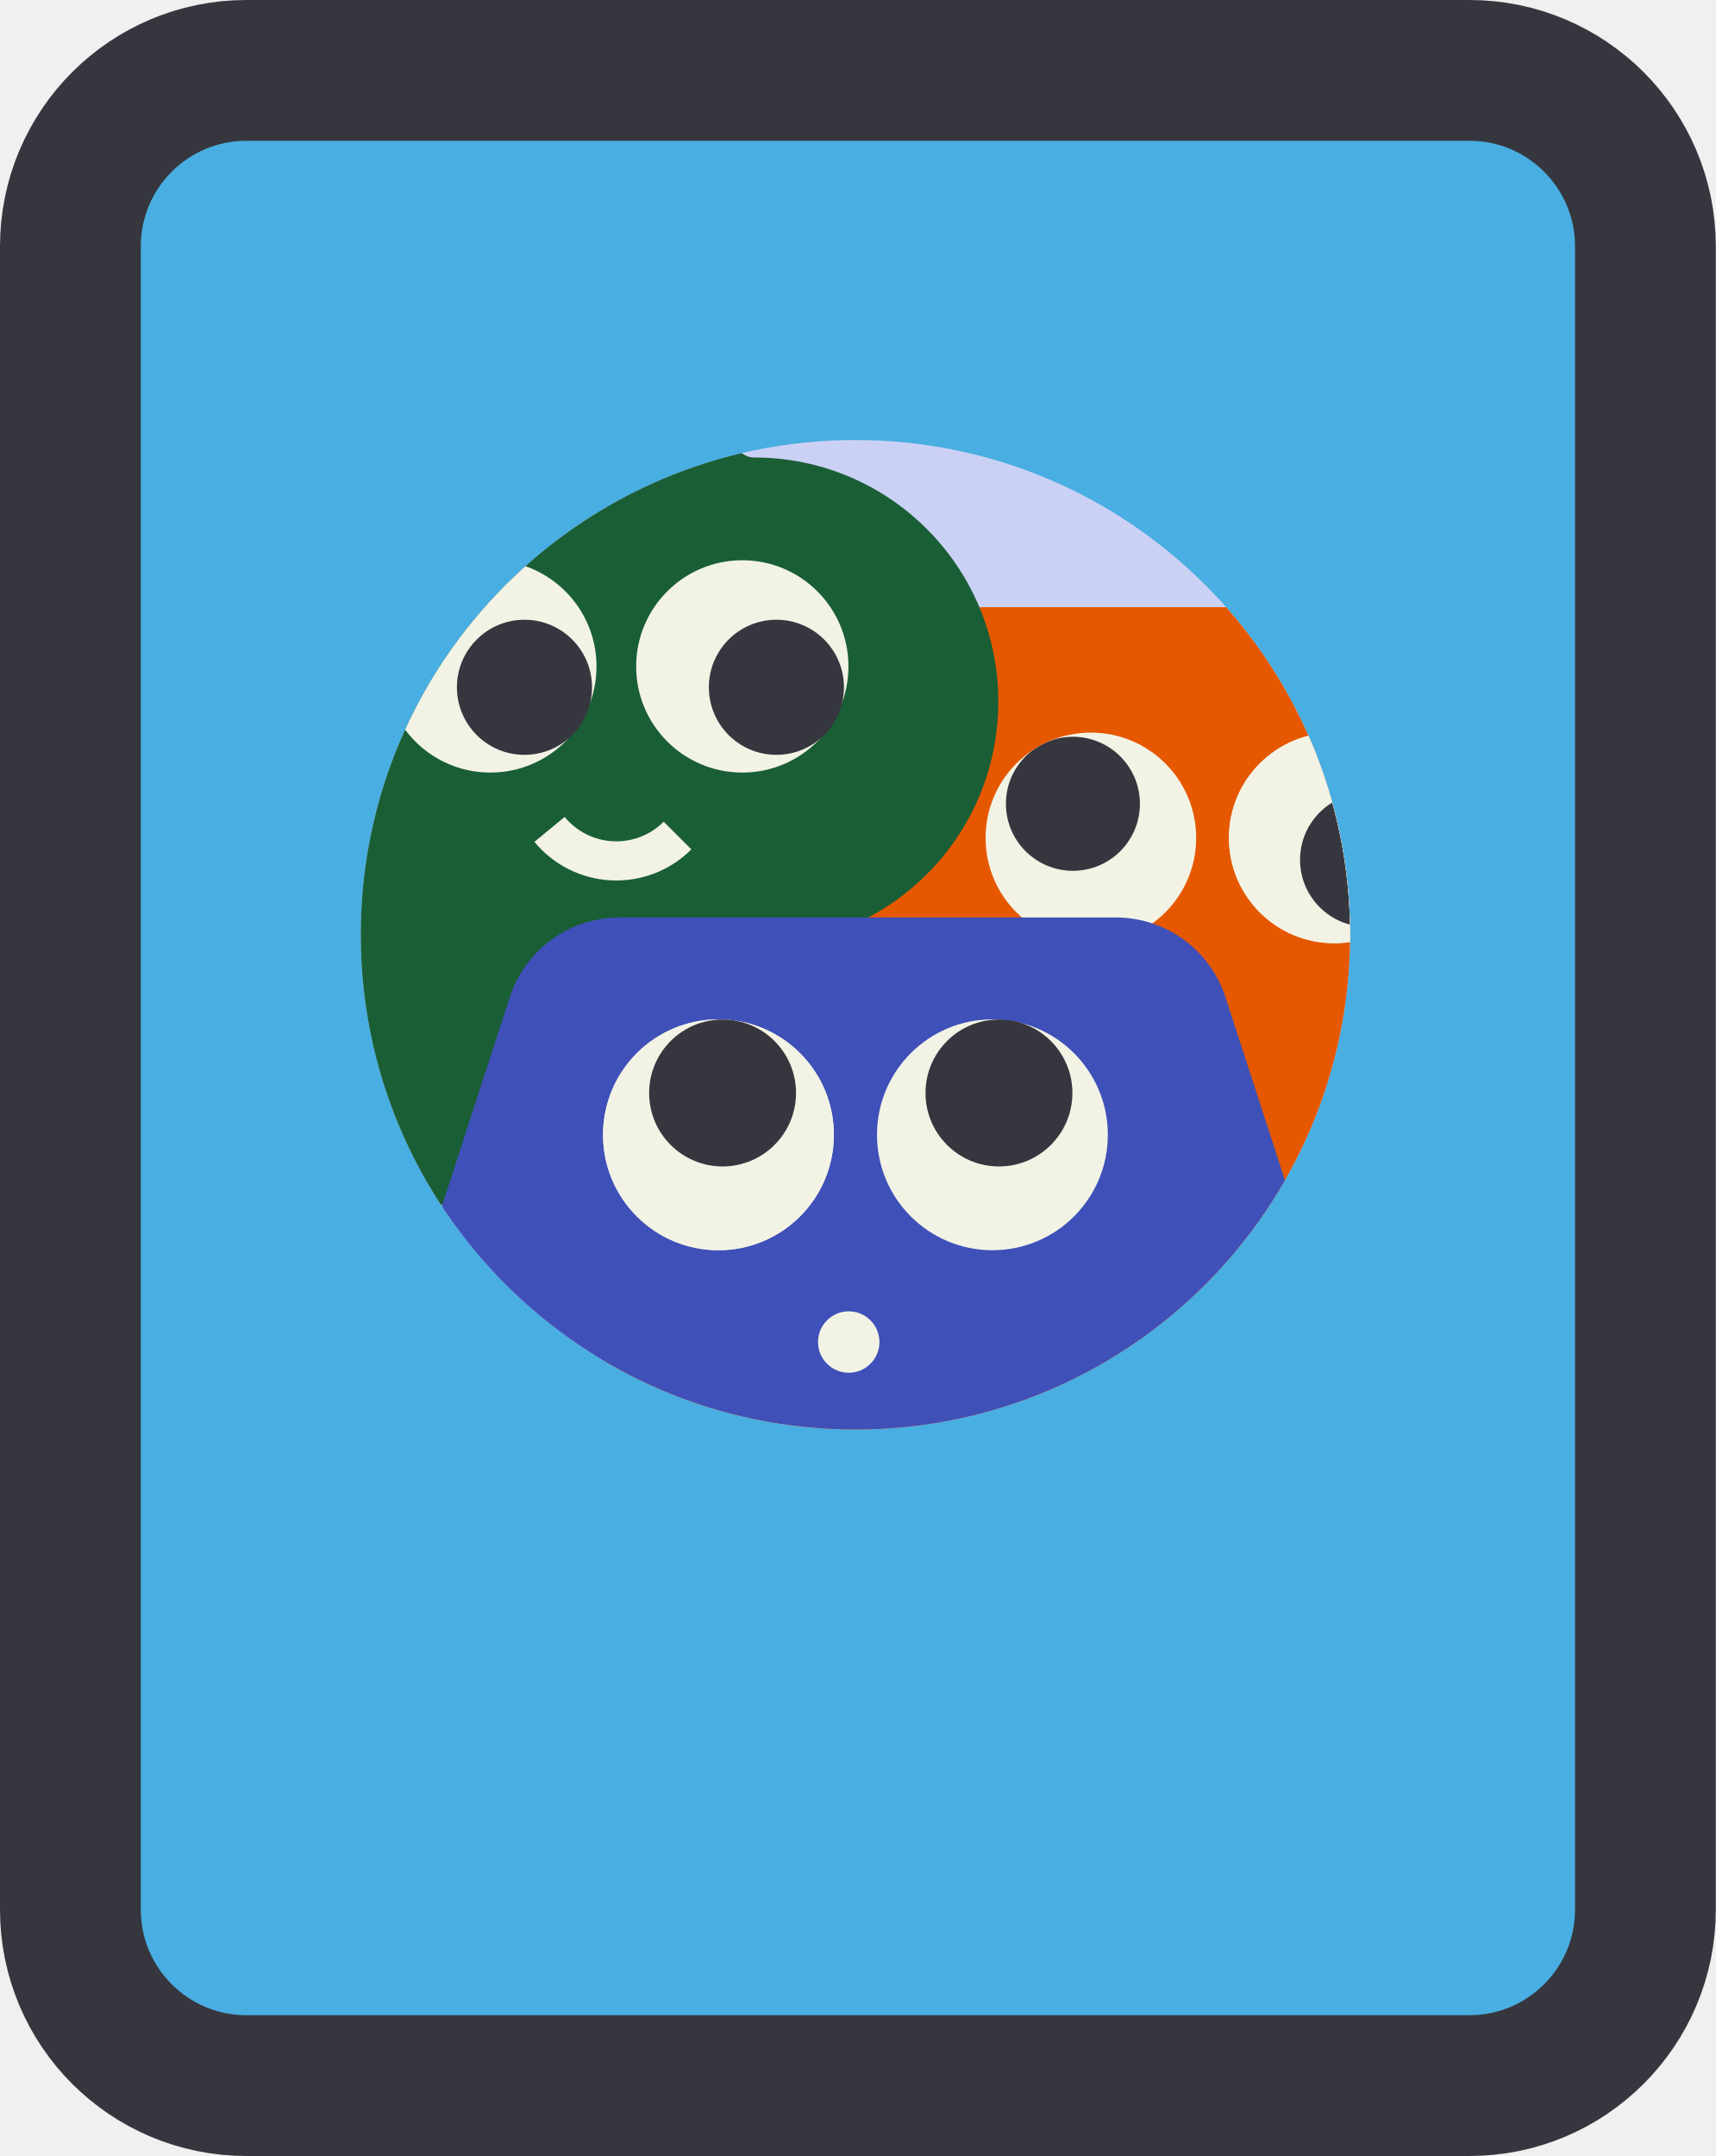
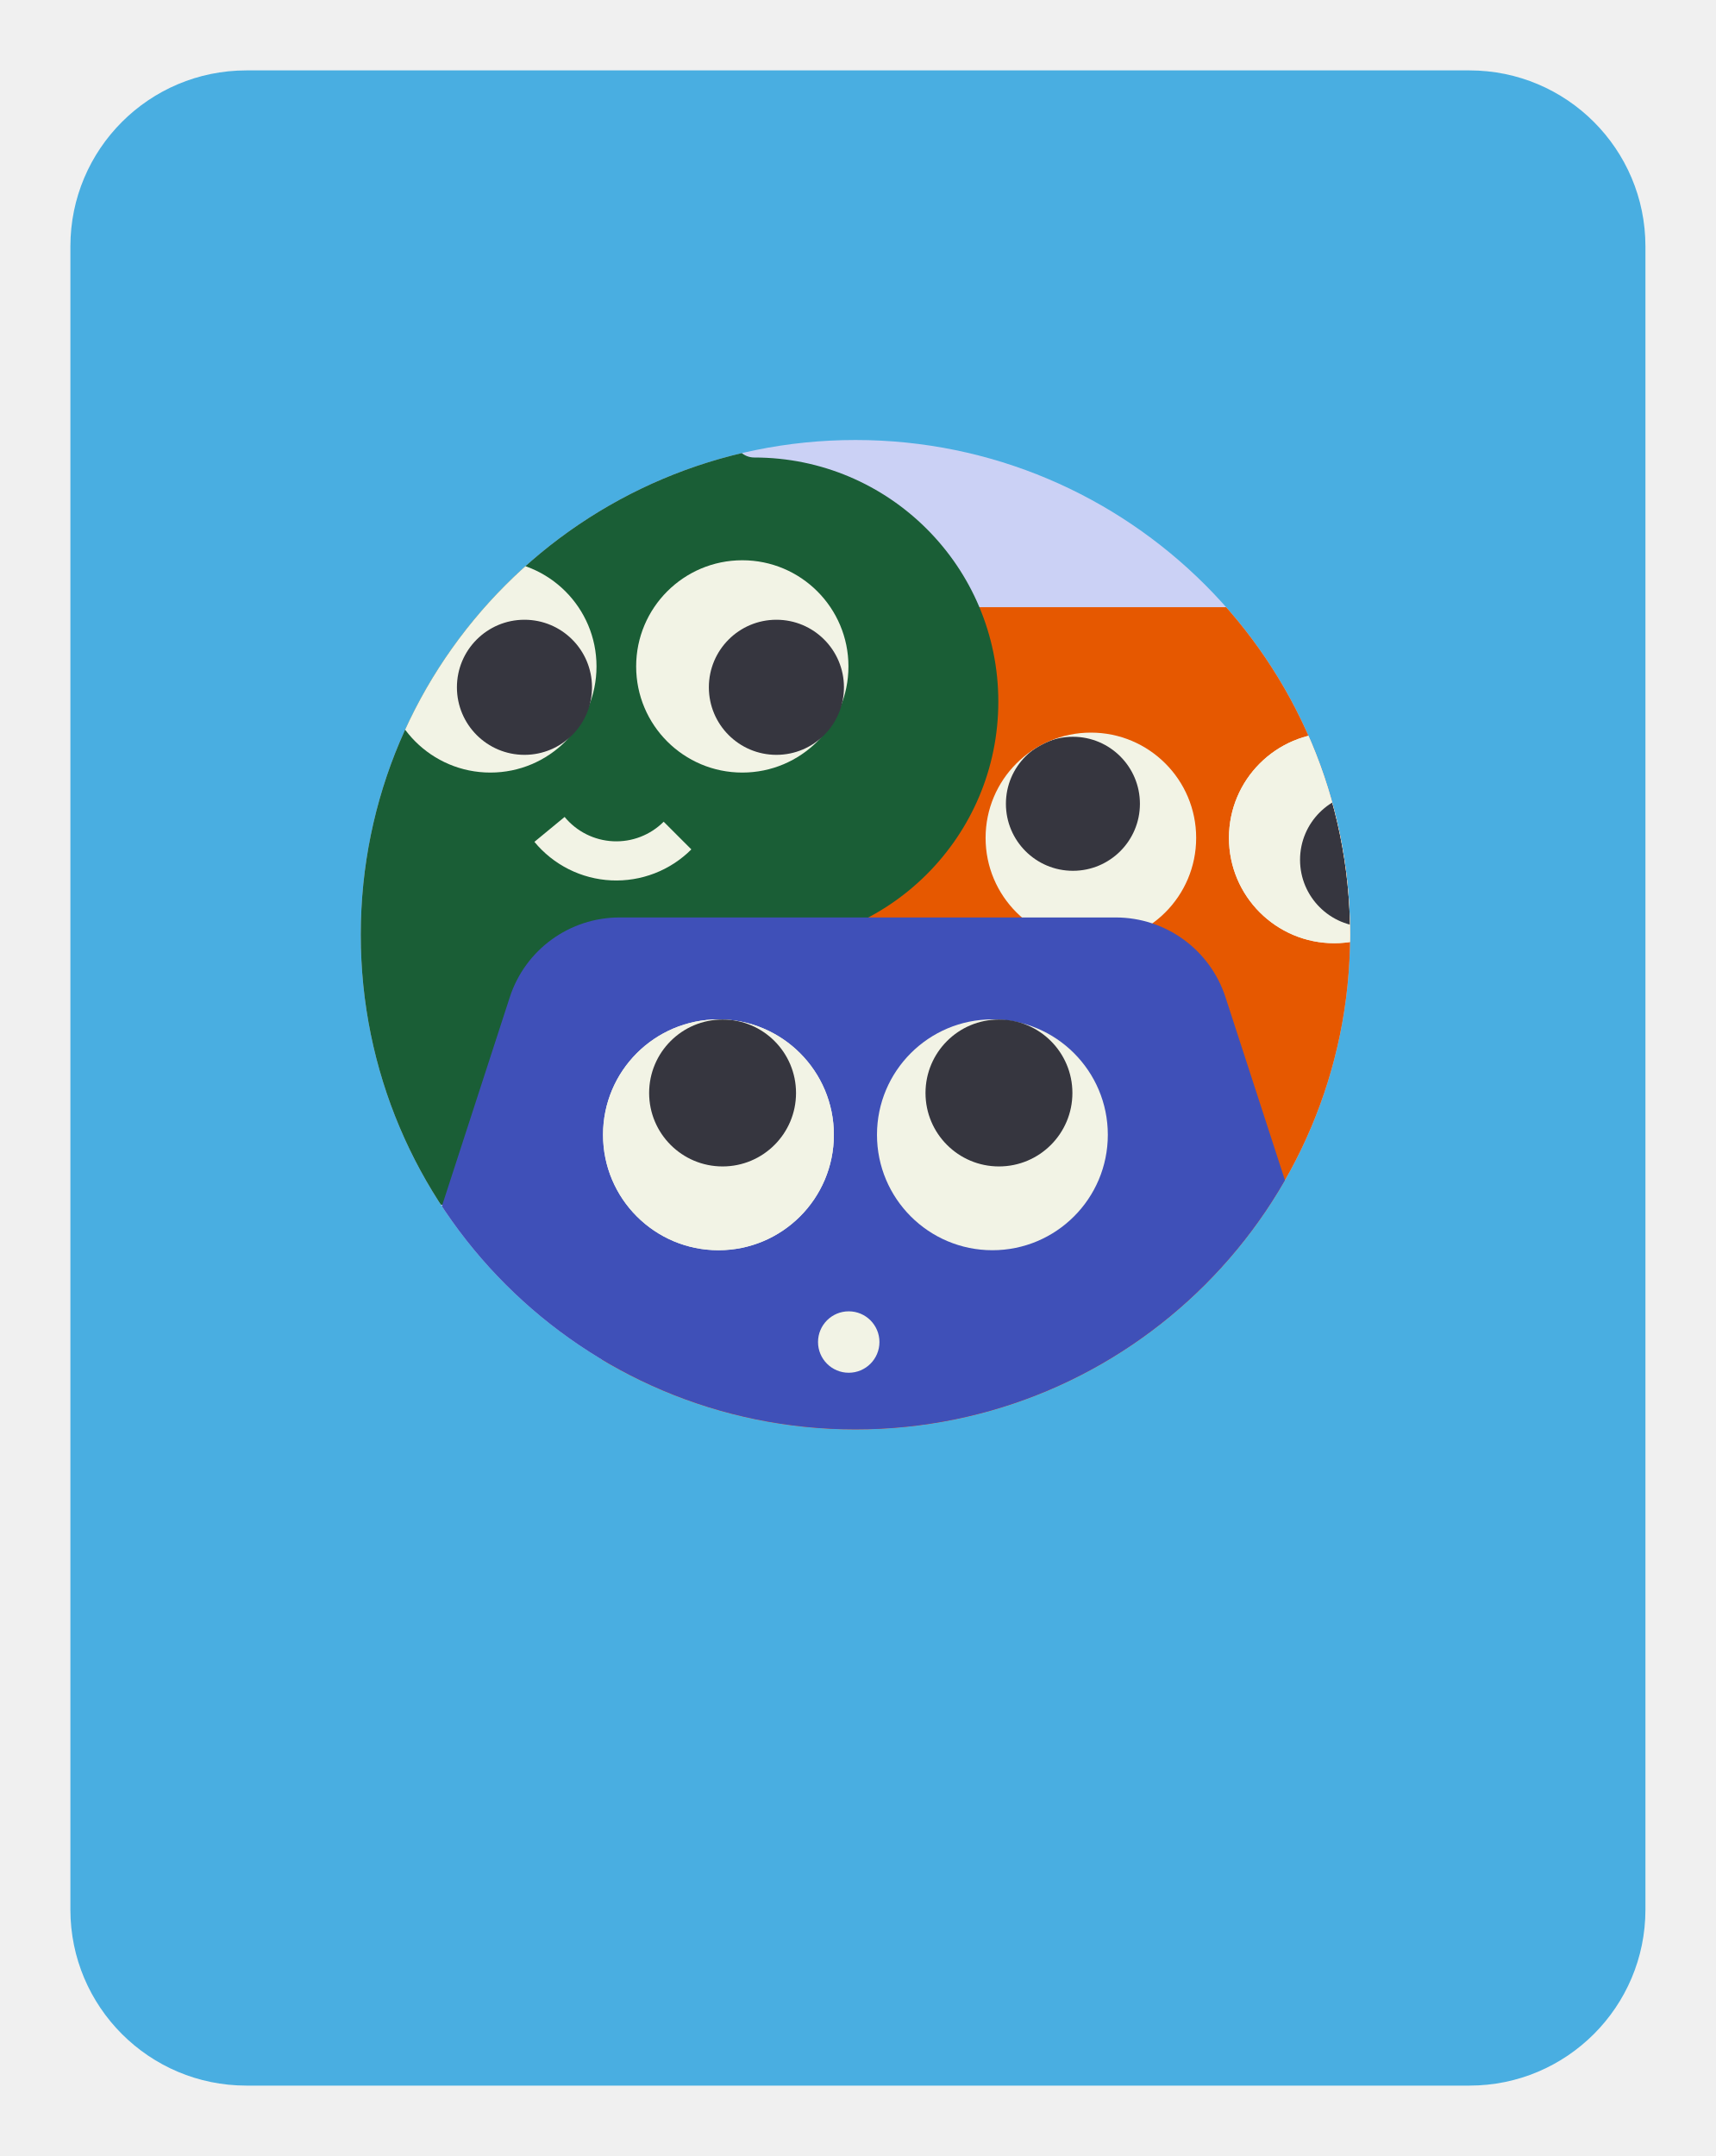
<svg xmlns="http://www.w3.org/2000/svg" width="195" height="245" viewBox="0 0 195 245" fill="none">
-   <rect x="8" y="8" width="179" height="229" rx="20" fill="#49AEE1" stroke="#36363F" stroke-width="16" />
+   <rect x="8" y="8" width="179" height="229" rx="20" fill="#49AEE1" stroke="none" />
  <g clip-path="url(#clip0_40000220_7193)">
    <rect x="41" y="50" width="112.434" height="112.434" rx="56.217" fill="#CBD1F5" />
    <path d="M136 198C95.131 198 62 165.079 62 124.47C84.138 124.47 102.084 106.638 102.084 84.641C102.084 76.608 102.084 69 102.084 69L169.916 69C169.916 69 169.916 76.608 169.916 84.641C169.916 106.638 187.863 124.47 210 124.47C210 165.079 176.869 198 136 198Z" fill="#E65800" />
    <circle cx="11.966" cy="11.966" r="11.966" transform="matrix(-1 0 0 1 135.942 83.251)" fill="#F2F3E5" />
    <mask id="mask0_40000220_7193" style="mask-type:alpha" maskUnits="userSpaceOnUse" x="112" y="83" width="24" height="25">
      <circle cx="11.966" cy="11.966" r="11.966" transform="matrix(-1 0 0 1 135.942 83.251)" fill="#F2F3E5" />
    </mask>
    <g mask="url(#mask0_40000220_7193)">
      <circle cx="7.615" cy="7.615" r="7.615" transform="matrix(-1 0 0 1 129.55 83.7246)" fill="#36363F" />
    </g>
    <circle cx="151.634" cy="95.217" r="11.966" fill="#F2F3E5" />
    <circle cx="151.634" cy="95.217" r="11.966" fill="#F2F3E5" />
    <mask id="mask1_40000220_7193" style="mask-type:alpha" maskUnits="userSpaceOnUse" x="139" y="83" width="25" height="25">
      <circle cx="151.634" cy="95.217" r="11.966" fill="#F2F3E5" />
    </mask>
    <g mask="url(#mask1_40000220_7193)">
      <circle cx="155.363" cy="97.707" r="7.615" fill="#36363F" />
    </g>
    <path d="M55.729 22C40.408 22 27.989 34.419 27.989 49.74C27.989 50.982 26.982 51.989 25.74 51.989C10.419 51.989 -2 64.408 -2 79.729C-2 95.049 10.419 107.468 25.74 107.468C26.982 107.468 27.989 108.475 27.989 109.717C27.989 125.038 40.408 137.457 55.729 137.457C71.049 137.457 83.469 125.038 83.469 109.717C83.469 108.475 84.475 107.468 85.717 107.468C101.038 107.468 113.457 95.049 113.457 79.729C113.457 64.408 101.038 51.989 85.717 51.989C84.475 51.989 83.469 50.982 83.469 49.74C83.469 34.419 71.049 22 55.729 22Z" fill="#1A5E36" />
    <circle cx="55.729" cy="75.729" r="12.063" fill="#F2F3E5" />
    <circle cx="59.604" cy="78.102" r="7.676" fill="#36363F" />
    <circle cx="84.361" cy="75.729" r="12.063" fill="#F2F3E5" />
    <circle cx="88.237" cy="78.102" r="7.676" fill="#36363F" />
    <path d="M78.571 96.523C77.382 97.712 75.958 98.639 74.389 99.245C72.82 99.851 71.142 100.122 69.463 100.042C67.783 99.961 66.139 99.53 64.636 98.776C63.133 98.022 61.804 96.962 60.734 95.665L64.167 92.835C64.842 93.654 65.681 94.323 66.63 94.799C67.579 95.275 68.617 95.547 69.677 95.598C70.737 95.649 71.796 95.478 72.786 95.095C73.776 94.713 74.675 94.127 75.426 93.377L78.571 96.523Z" fill="#F2F3E5" />
    <path d="M106.315 214.761C101.718 218.101 95.492 218.101 90.895 214.761L45.275 181.616C40.678 178.276 38.754 172.355 40.51 166.95L57.935 113.321C59.691 107.917 64.728 104.257 70.41 104.257L126.799 104.257C132.482 104.257 137.519 107.917 139.275 113.321L156.7 166.95C158.456 172.355 156.532 178.276 151.935 181.616L106.315 214.761Z" fill="#3F50B8" />
    <circle cx="81.65" cy="128.954" r="13.117" fill="#F2F3E5" />
    <circle cx="81.65" cy="128.954" r="13.117" fill="#F2F3E5" />
    <circle cx="82.12" cy="124.203" r="8.347" fill="#36363F" />
    <circle cx="112.785" cy="128.954" r="13.117" fill="#F2F3E5" />
    <circle cx="113.529" cy="124.203" r="8.347" fill="#36363F" />
    <circle cx="96.457" cy="152.504" r="3.49" fill="#F2F3E5" />
  </g>
  <defs>
    <clipPath id="clip0_40000220_7193">
      <rect x="41" y="50" width="112.434" height="112.434" rx="56.217" fill="white" />
    </clipPath>
  </defs>
</svg>
